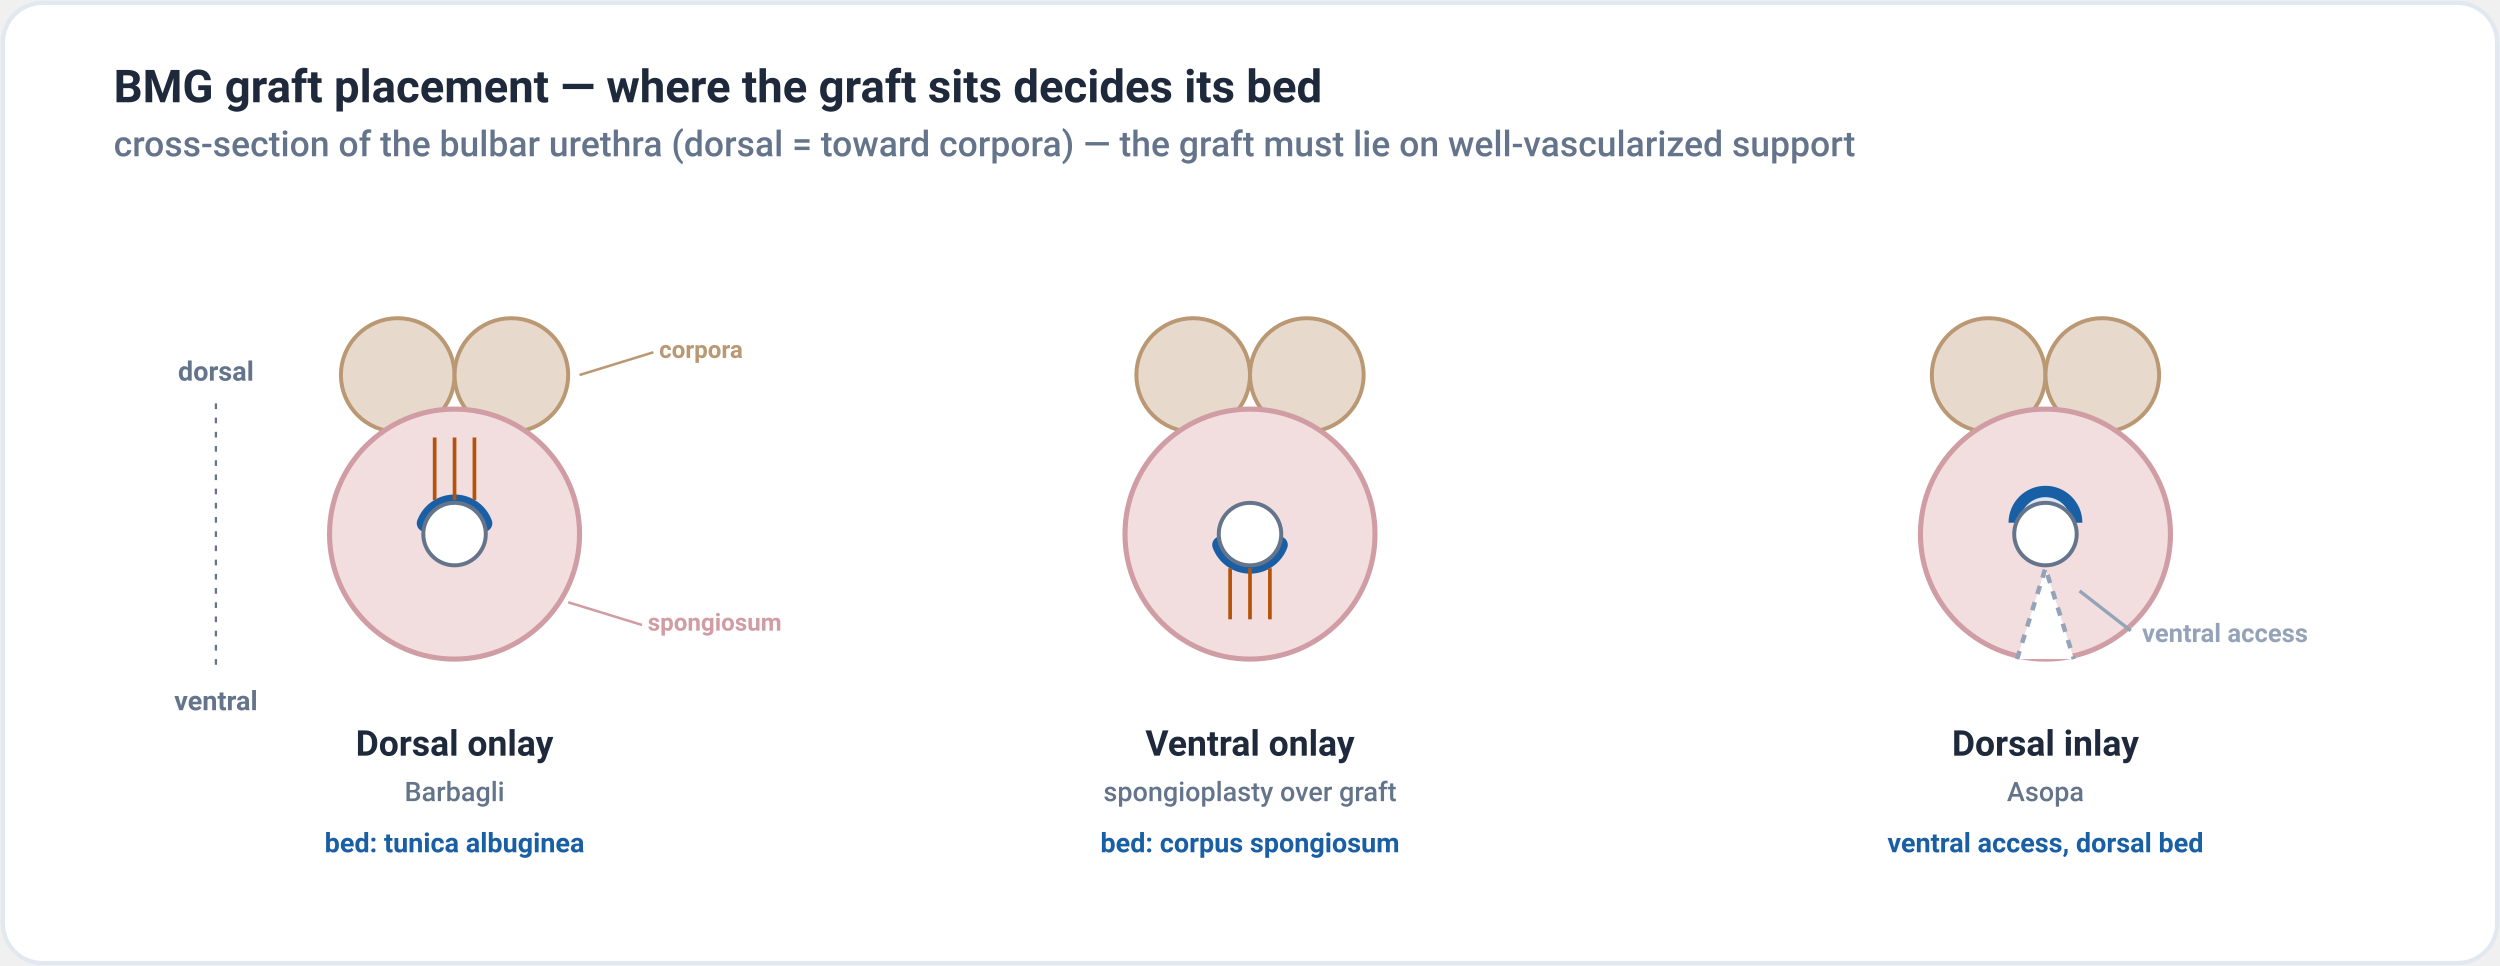
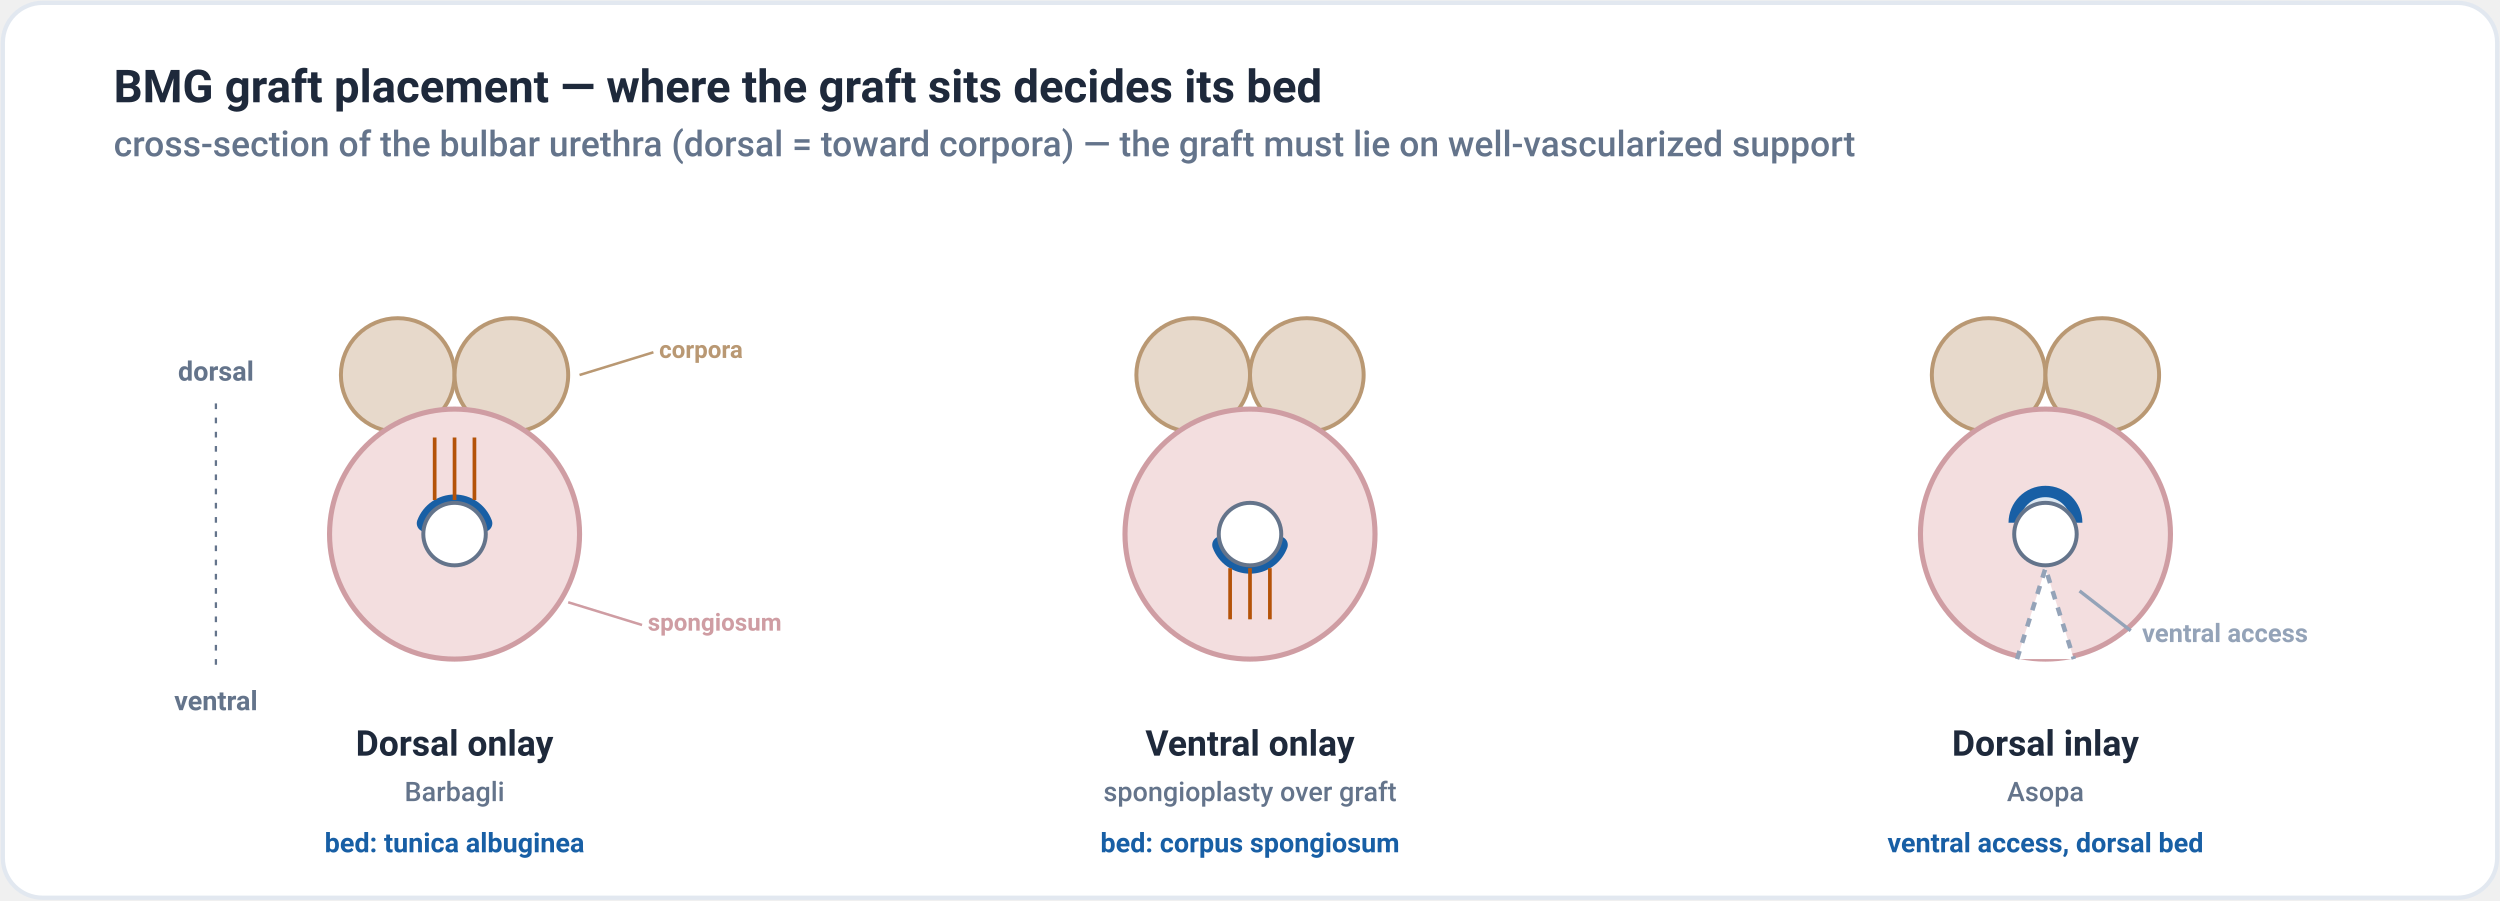
- <svg xmlns="http://www.w3.org/2000/svg" viewBox="0 0 880 340" width="880" height="340" role="img" aria-label="Buccal-mucosa graft placement configurations shown in cross-section of the bulbar urethra, with dorsal toward the corpora cavernosa and ventral toward the skin. Dorsal onlay (Barbagli): the graft lines the dorsal wall of the lumen and is quilted to the tunica albuginea of the corpora. Ventral onlay: the graft lines the ventral wall and is supported by the corpus spongiosum closed over it. Dorsal inlay (Asopa): the urethra is opened ventrally and the graft is inlaid into the dorsal plate. Key: no side always wins, dorsal is currently preferred for bulbar strictures about 66 to 34 percent, and the graft must be quilted to well-vascularized support to avoid shear, hematoma, and dead space.">
-   <rect x="1" y="1" width="878" height="338" rx="14" fill="#FFFFFF" stroke="#E2E8F0" stroke-width="1.5" />
+ <svg xmlns="http://www.w3.org/2000/svg" viewBox="0 0 880 317" width="880" height="317" role="img" aria-label="Buccal-mucosa graft placement configurations shown in cross-section of the bulbar urethra, with dorsal toward the corpora cavernosa and ventral toward the skin. Dorsal onlay (Barbagli): the graft lines the dorsal wall of the lumen and is quilted to the tunica albuginea of the corpora. Ventral onlay: the graft lines the ventral wall and is supported by the corpus spongiosum closed over it. Dorsal inlay (Asopa): the urethra is opened ventrally and the graft is inlaid into the dorsal plate. Key: no side always wins, dorsal is currently preferred for bulbar strictures about 66 to 34 percent, and the graft must be quilted to well-vascularized support to avoid shear, hematoma, and dead space.">
+   <rect x="1" y="1" width="878" height="315" rx="14" fill="#FFFFFF" stroke="#E2E8F0" stroke-width="1.5" />
  <text x="40" y="36" text-anchor="start" font-family="-apple-system, 'Segoe UI', Roboto, Helvetica, Arial, sans-serif" font-size="16" font-weight="700" fill="#1E293B">BMG graft placement — where the graft sits decides its bed</text>
  <text x="40" y="55" text-anchor="start" font-family="-apple-system, 'Segoe UI', Roboto, Helvetica, Arial, sans-serif" font-size="12.5" font-weight="500" fill="#64748B">cross-section of the bulbar urethra (dorsal = toward corpora) — the graft must lie on well-vascularized support</text>
  <text x="76" y="134" text-anchor="middle" font-family="-apple-system, 'Segoe UI', Roboto, Helvetica, Arial, sans-serif" font-size="9.5" font-weight="700" fill="#64748B" paint-order="stroke" stroke="#FFFFFF" stroke-width="3.1" stroke-linejoin="round">dorsal</text>
  <line x1="76" y1="142" x2="76" y2="234" stroke="#64748B" stroke-width="0.8" stroke-dasharray="2 3" />
  <text x="76" y="250" text-anchor="middle" font-family="-apple-system, 'Segoe UI', Roboto, Helvetica, Arial, sans-serif" font-size="9.5" font-weight="700" fill="#64748B" paint-order="stroke" stroke="#FFFFFF" stroke-width="3.1" stroke-linejoin="round">ventral</text>
  <circle cx="140" cy="132" r="20" fill="#E7D9CB" stroke="#B99873" stroke-width="1.4" />
  <circle cx="180" cy="132" r="20" fill="#E7D9CB" stroke="#B99873" stroke-width="1.4" />
  <circle cx="160" cy="188" r="44" fill="#F3DEDF" stroke="#CF9DA3" stroke-width="1.8" />
  <path d="M 149.7 184.2 A 11 11 0 0 1 170.3 184.2" fill="none" stroke="#185FA5" stroke-width="6" stroke-linecap="round" />
  <line x1="153" y1="176" x2="153" y2="154" stroke="#B45309" stroke-width="1.3" />
  <line x1="160" y1="176" x2="160" y2="154" stroke="#B45309" stroke-width="1.3" />
  <line x1="167" y1="176" x2="167" y2="154" stroke="#B45309" stroke-width="1.3" />
  <circle cx="160" cy="188" r="11" fill="#FFFFFF" stroke="#64748B" stroke-width="1.4" />
  <text x="160" y="266" text-anchor="middle" font-family="-apple-system, 'Segoe UI', Roboto, Helvetica, Arial, sans-serif" font-size="12.5" font-weight="700" fill="#1E293B">Dorsal onlay</text>
  <text x="160" y="282" text-anchor="middle" font-family="-apple-system, 'Segoe UI', Roboto, Helvetica, Arial, sans-serif" font-size="9.5" font-weight="500" fill="#64748B">Barbagli</text>
  <text x="160" y="300" text-anchor="middle" font-family="-apple-system, 'Segoe UI', Roboto, Helvetica, Arial, sans-serif" font-size="9.5" font-weight="600" fill="#185FA5" paint-order="stroke" stroke="#FFFFFF" stroke-width="3.1" stroke-linejoin="round">bed: tunica albuginea</text>
  <circle cx="420" cy="132" r="20" fill="#E7D9CB" stroke="#B99873" stroke-width="1.4" />
  <circle cx="460" cy="132" r="20" fill="#E7D9CB" stroke="#B99873" stroke-width="1.4" />
  <circle cx="440" cy="188" r="44" fill="#F3DEDF" stroke="#CF9DA3" stroke-width="1.8" />
  <path d="M 450.3 191.8 A 11 11 0 0 1 429.7 191.8" fill="none" stroke="#185FA5" stroke-width="6" stroke-linecap="round" />
  <line x1="433" y1="200" x2="433" y2="218" stroke="#B45309" stroke-width="1.3" />
  <line x1="440" y1="200" x2="440" y2="218" stroke="#B45309" stroke-width="1.3" />
  <line x1="447" y1="200" x2="447" y2="218" stroke="#B45309" stroke-width="1.3" />
  <circle cx="440" cy="188" r="11" fill="#FFFFFF" stroke="#64748B" stroke-width="1.4" />
  <text x="440" y="266" text-anchor="middle" font-family="-apple-system, 'Segoe UI', Roboto, Helvetica, Arial, sans-serif" font-size="12.5" font-weight="700" fill="#1E293B">Ventral onlay</text>
  <text x="440" y="282" text-anchor="middle" font-family="-apple-system, 'Segoe UI', Roboto, Helvetica, Arial, sans-serif" font-size="9.5" font-weight="500" fill="#64748B">spongioplasty over graft</text>
  <text x="440" y="300" text-anchor="middle" font-family="-apple-system, 'Segoe UI', Roboto, Helvetica, Arial, sans-serif" font-size="9.5" font-weight="600" fill="#185FA5" paint-order="stroke" stroke="#FFFFFF" stroke-width="3.1" stroke-linejoin="round">bed: corpus spongiosum</text>
  <circle cx="700" cy="132" r="20" fill="#E7D9CB" stroke="#B99873" stroke-width="1.4" />
  <circle cx="740" cy="132" r="20" fill="#E7D9CB" stroke="#B99873" stroke-width="1.4" />
  <circle cx="720" cy="188" r="44" fill="#F3DEDF" stroke="#CF9DA3" stroke-width="1.8" />
  <path d="M 710 232 L 720 200 L 730 232" fill="#FFFFFF" stroke="#94A3B8" stroke-width="1.6" stroke-dasharray="3 3" />
  <path d="M 709 184 A 11 11 0 0 1 731 184" fill="#DCE7F1" stroke="#185FA5" stroke-width="4" />
  <circle cx="720" cy="188" r="11" fill="#FFFFFF" stroke="#64748B" stroke-width="1.4" />
  <line x1="750" y1="222" x2="732" y2="208" stroke="#94A3B8" stroke-width="1.2" />
  <text x="754" y="226" text-anchor="start" font-family="-apple-system, 'Segoe UI', Roboto, Helvetica, Arial, sans-serif" font-size="9" font-weight="600" fill="#94A3B8" paint-order="stroke" stroke="#FFFFFF" stroke-width="3.1" stroke-linejoin="round">ventral access</text>
  <text x="720" y="266" text-anchor="middle" font-family="-apple-system, 'Segoe UI', Roboto, Helvetica, Arial, sans-serif" font-size="12.5" font-weight="700" fill="#1E293B">Dorsal inlay</text>
  <text x="720" y="282" text-anchor="middle" font-family="-apple-system, 'Segoe UI', Roboto, Helvetica, Arial, sans-serif" font-size="9.5" font-weight="500" fill="#64748B">Asopa</text>
  <text x="720" y="300" text-anchor="middle" font-family="-apple-system, 'Segoe UI', Roboto, Helvetica, Arial, sans-serif" font-size="9.5" font-weight="600" fill="#185FA5" paint-order="stroke" stroke="#FFFFFF" stroke-width="3.1" stroke-linejoin="round">ventral access, dorsal bed</text>
  <line x1="204" y1="132" x2="230" y2="124" stroke="#B99873" stroke-width="0.9" />
  <text x="232" y="126" text-anchor="start" font-family="-apple-system, 'Segoe UI', Roboto, Helvetica, Arial, sans-serif" font-size="8.5" font-weight="600" fill="#B99873" paint-order="stroke" stroke="#FFFFFF" stroke-width="3.1" stroke-linejoin="round">corpora</text>
  <line x1="200" y1="212" x2="226" y2="220" stroke="#CF9DA3" stroke-width="0.9" />
  <text x="228" y="222" text-anchor="start" font-family="-apple-system, 'Segoe UI', Roboto, Helvetica, Arial, sans-serif" font-size="8.5" font-weight="600" fill="#CF9DA3" paint-order="stroke" stroke="#FFFFFF" stroke-width="3.1" stroke-linejoin="round">spongiosum</text>
</svg>
